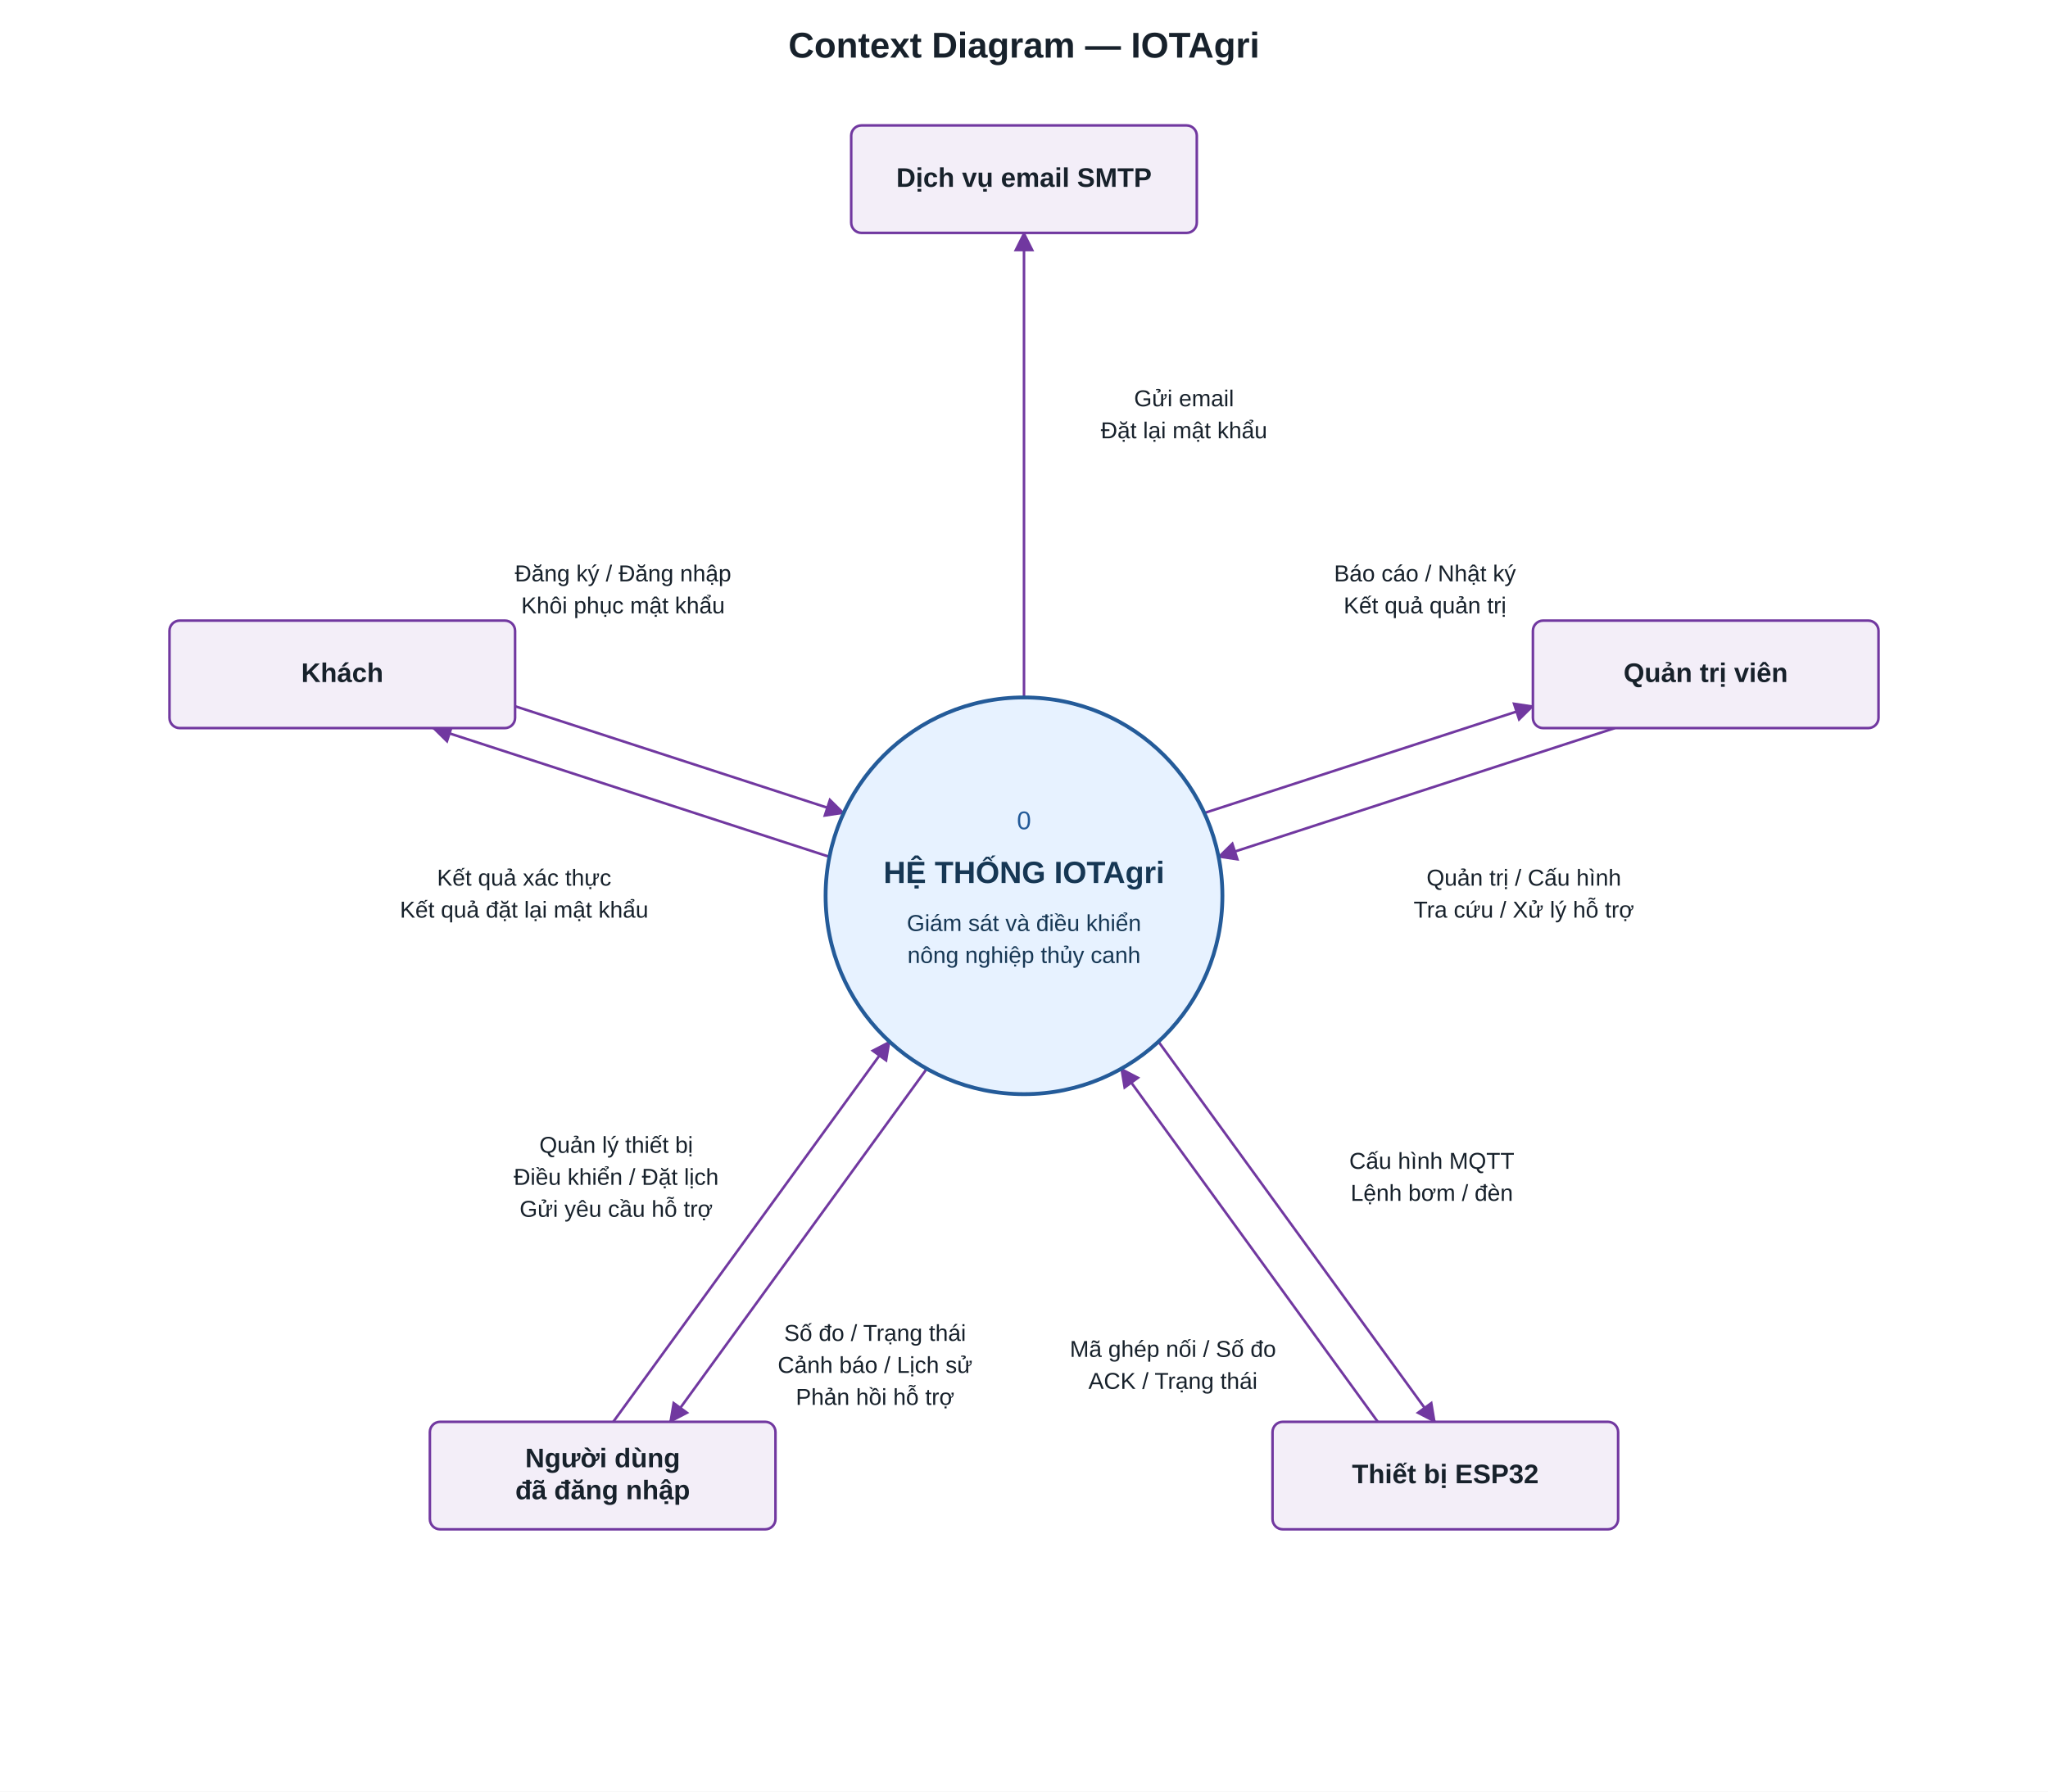
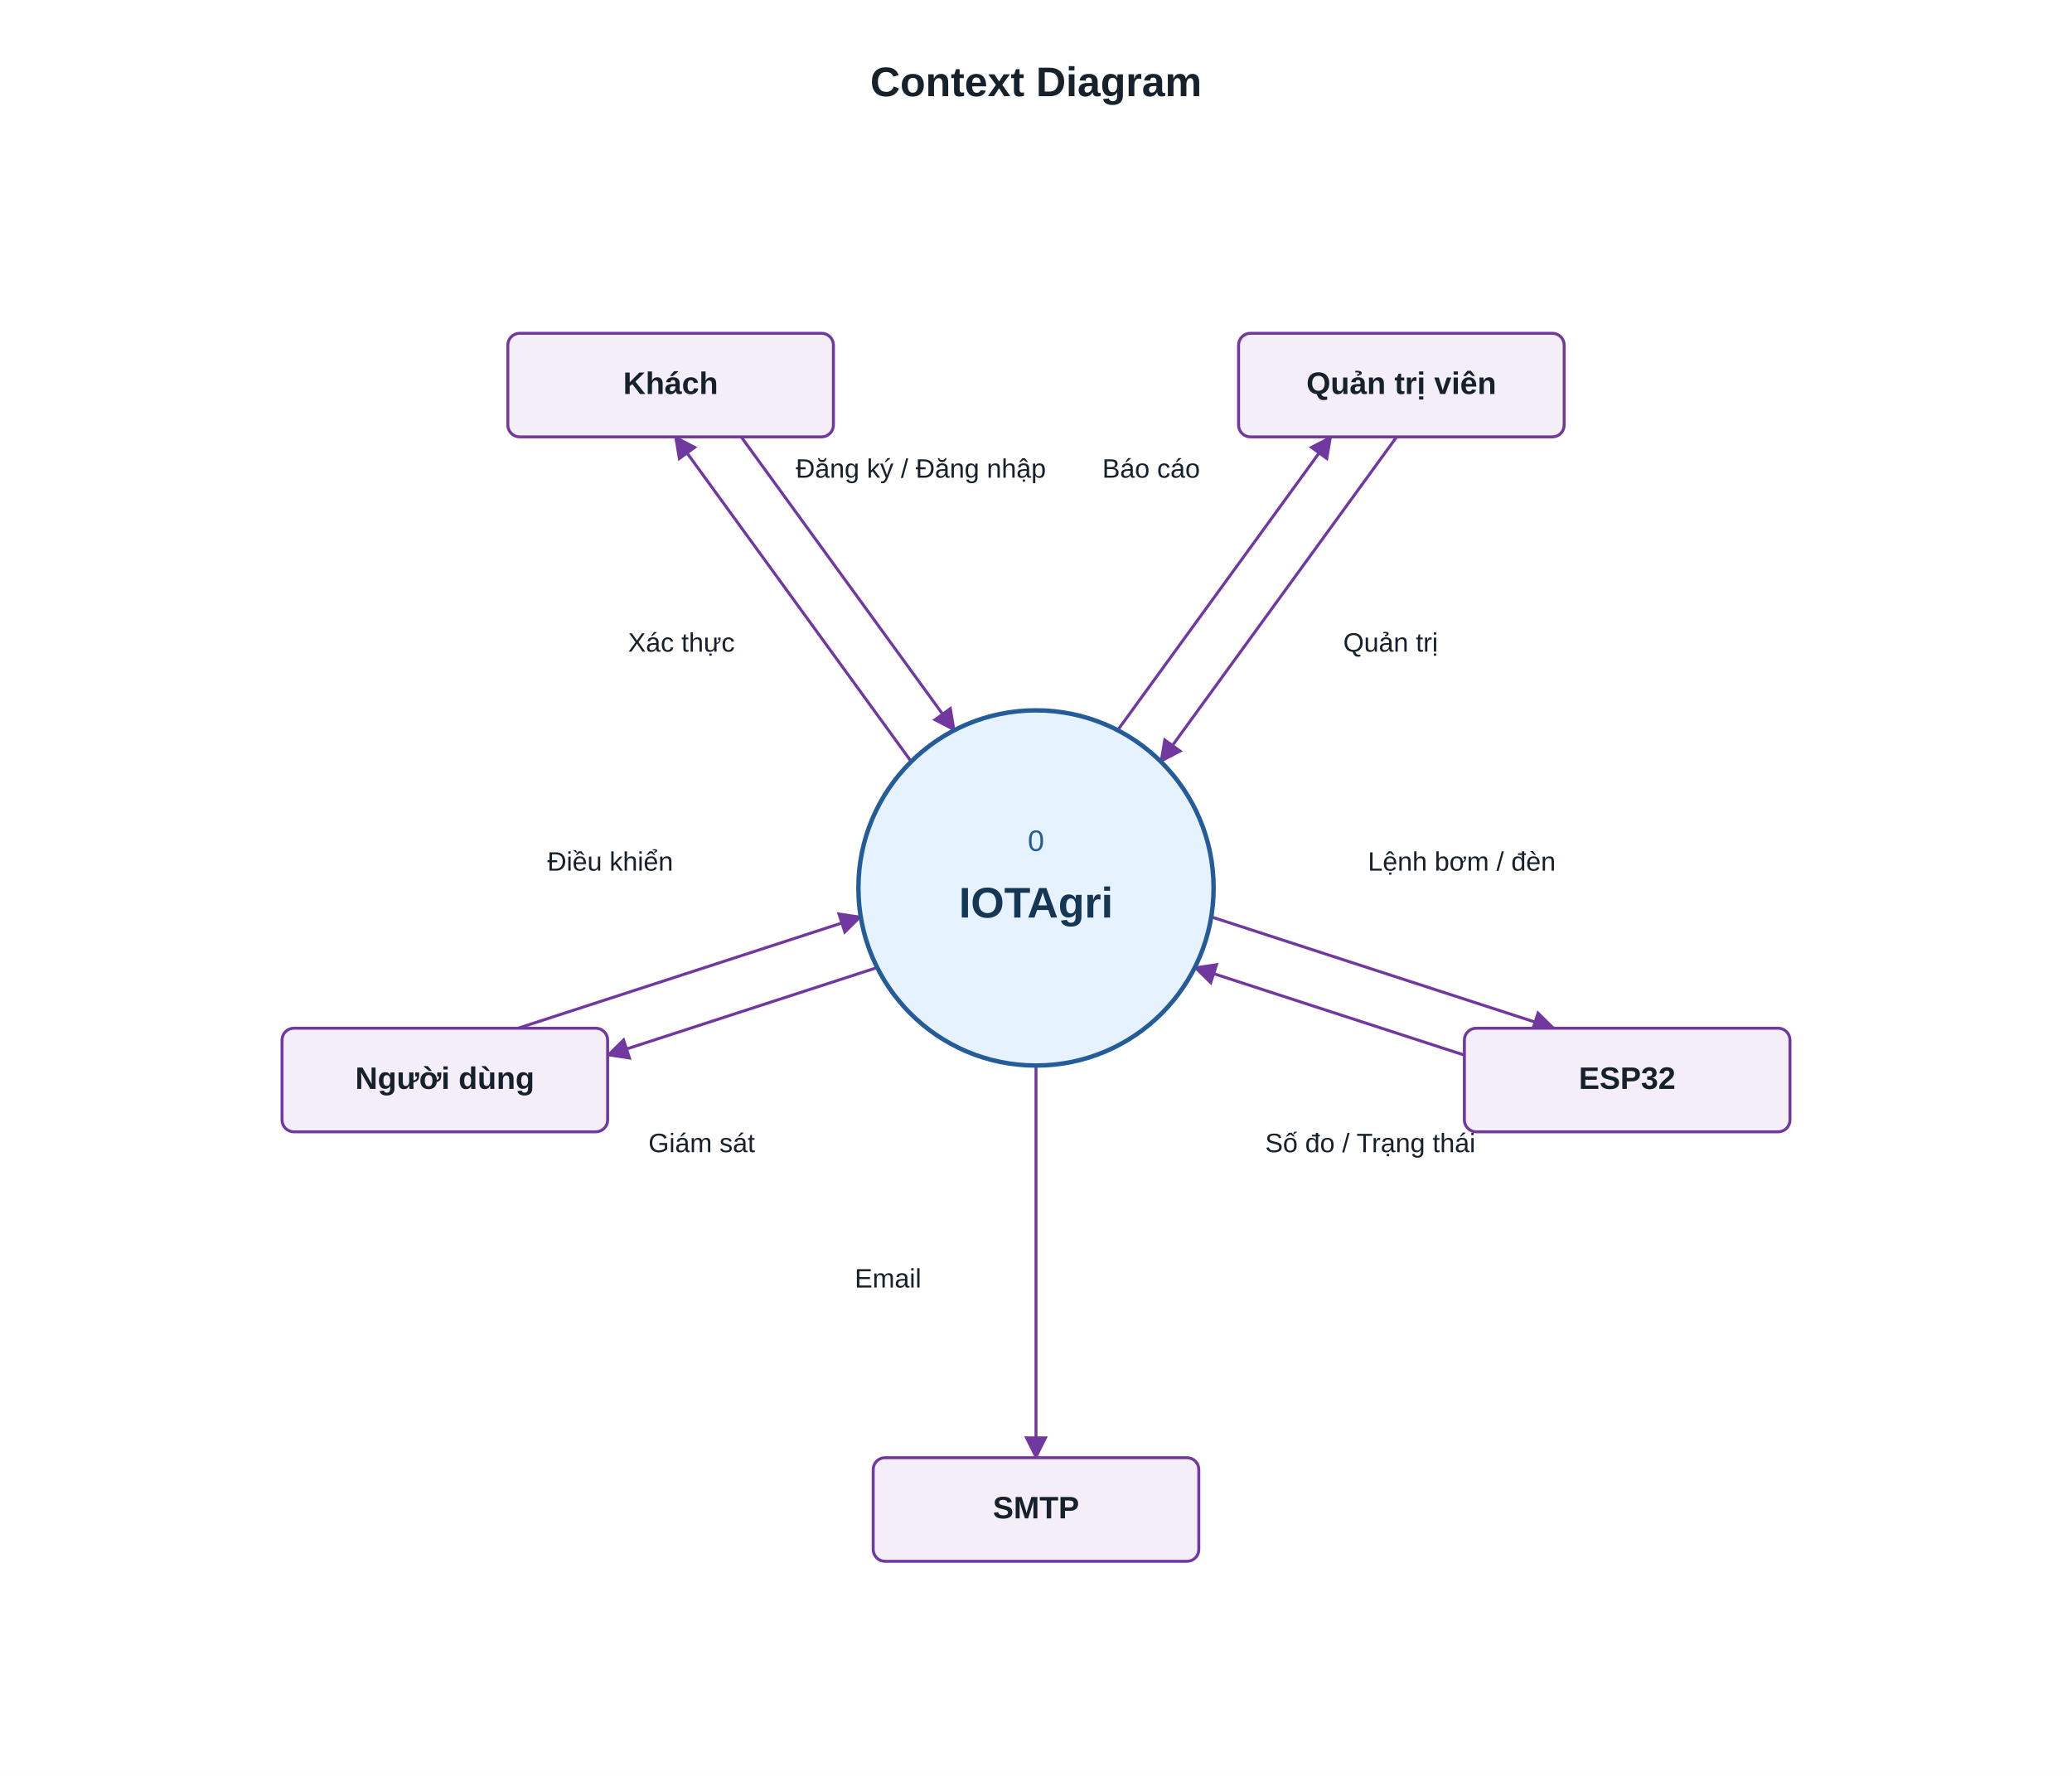
- <svg xmlns="http://www.w3.org/2000/svg" width="1600" height="1400" viewBox="0 0 1600 1400" role="img" aria-labelledby="title desc">
+ <svg xmlns="http://www.w3.org/2000/svg" width="1400" height="1200" viewBox="0 0 1400 1200" role="img" aria-labelledby="title desc">
  <defs>
    <marker id="arrow" viewBox="0 0 10 10" refX="9" refY="5" markerWidth="8" markerHeight="8" orient="auto-start-reverse">
      <path d="M0 0 L10 5 L0 10 Z" fill="#7138a0" />
    </marker>
  </defs>
-   <rect width="1600" height="1400" fill="white" />
+   <rect width="1400" height="1200" fill="white" />
  <g font-family="Arial, sans-serif">
-     <text x="800.00" y="45.00" text-anchor="middle" font-size="28" fill="#17212b" font-weight="bold">Context Diagram — IOTAgri</text>
-     <line data-source="System" data-target="SMTP" x1="800.00" y1="545.00" x2="800.00" y2="182.00" stroke="#7138a0" stroke-width="2" marker-end="url(#arrow)" />
-     <line data-source="Admin" data-target="System" x1="1261.58" y1="568.95" x2="951.98" y2="669.55" stroke="#7138a0" stroke-width="2" marker-end="url(#arrow)" />
-     <line data-source="System" data-target="Admin" x1="940.85" y1="635.31" x2="1197.59" y2="551.89" stroke="#7138a0" stroke-width="2" marker-end="url(#arrow)" />
-     <line data-source="ESP" data-target="System" x1="1076.40" y1="1111.05" x2="875.93" y2="835.13" stroke="#7138a0" stroke-width="2" marker-end="url(#arrow)" />
-     <line data-source="System" data-target="ESP" x1="905.05" y1="813.97" x2="1120.89" y2="1111.05" stroke="#7138a0" stroke-width="2" marker-end="url(#arrow)" />
-     <line data-source="User" data-target="System" x1="479.11" y1="1111.05" x2="694.95" y2="813.97" stroke="#7138a0" stroke-width="2" marker-end="url(#arrow)" />
-     <line data-source="System" data-target="User" x1="724.07" y1="835.13" x2="523.60" y2="1111.05" stroke="#7138a0" stroke-width="2" marker-end="url(#arrow)" />
-     <line data-source="Guest" data-target="System" x1="402.41" y1="551.89" x2="659.15" y2="635.31" stroke="#7138a0" stroke-width="2" marker-end="url(#arrow)" />
-     <line data-source="System" data-target="Guest" x1="648.02" y1="669.55" x2="338.42" y2="568.95" stroke="#7138a0" stroke-width="2" marker-end="url(#arrow)" />
-     <g data-flow="System-SMTP">
-       <rect x="843.00" y="293.00" width="164" height="64" rx="7" fill="white" />
-       <text x="925.00" y="317.50" text-anchor="middle" font-size="18" fill="#17212b" font-weight="normal">Gửi email</text>
-       <text x="925.00" y="342.50" text-anchor="middle" font-size="18" fill="#17212b" font-weight="normal">Đặt lại mật khẩu</text>
+     <text x="700.00" y="65.00" text-anchor="middle" font-size="28" fill="#17212b" font-weight="bold">Context Diagram</text>
+     <line data-source="Guest" data-target="System" x1="500.81" y1="295.21" x2="644.83" y2="493.44" stroke="#7138a0" stroke-width="2" marker-end="url(#arrow)" />
+     <line data-source="System" data-target="Guest" x1="615.70" y1="514.60" x2="456.31" y2="295.21" stroke="#7138a0" stroke-width="2" marker-end="url(#arrow)" />
+     <line data-source="Admin" data-target="System" x1="943.69" y1="295.21" x2="784.30" y2="514.60" stroke="#7138a0" stroke-width="2" marker-end="url(#arrow)" />
+     <line data-source="System" data-target="Admin" x1="755.17" y1="493.44" x2="899.19" y2="295.21" stroke="#7138a0" stroke-width="2" marker-end="url(#arrow)" />
+     <line data-source="ESP" data-target="System" x1="989.44" y1="712.97" x2="807.27" y2="653.78" stroke="#7138a0" stroke-width="2" marker-end="url(#arrow)" />
+     <line data-source="System" data-target="ESP" x1="818.40" y1="619.54" x2="1049.97" y2="694.79" stroke="#7138a0" stroke-width="2" marker-end="url(#arrow)" />
+     <line data-source="System" data-target="SMTP" x1="700.00" y1="720.00" x2="700.00" y2="985.00" stroke="#7138a0" stroke-width="2" marker-end="url(#arrow)" />
+     <line data-source="User" data-target="System" x1="350.03" y1="694.79" x2="581.60" y2="619.54" stroke="#7138a0" stroke-width="2" marker-end="url(#arrow)" />
+     <line data-source="System" data-target="User" x1="592.73" y1="653.78" x2="410.56" y2="712.97" stroke="#7138a0" stroke-width="2" marker-end="url(#arrow)" />
+     <g data-flow="Guest-System">
+       <text x="622.20" y="322.79" text-anchor="middle" font-size="18" fill="#17212b" font-weight="normal">Đăng ký / Đăng nhập</text>
+     </g>
+     <g data-flow="System-Guest">
+       <text x="460.40" y="440.34" text-anchor="middle" font-size="18" fill="#17212b" font-weight="normal">Xác thực</text>
    </g>
    <g data-flow="Admin-System">
-       <rect x="1081.52" y="667.55" width="218" height="64" rx="7" fill="white" />
-       <text x="1190.52" y="692.05" text-anchor="middle" font-size="18" fill="#17212b" font-weight="normal">Quản trị / Cấu hình</text>
-       <text x="1190.52" y="717.05" text-anchor="middle" font-size="18" fill="#17212b" font-weight="normal">Tra cứu / Xử lý hỗ trợ</text>
+       <text x="939.60" y="440.34" text-anchor="middle" font-size="18" fill="#17212b" font-weight="normal">Quản trị</text>
    </g>
    <g data-flow="System-Admin">
-       <rect x="1026.76" y="429.78" width="173" height="64" rx="7" fill="white" />
-       <text x="1113.26" y="454.28" text-anchor="middle" font-size="18" fill="#17212b" font-weight="normal">Báo cáo / Nhật ký</text>
-       <text x="1113.26" y="479.28" text-anchor="middle" font-size="18" fill="#17212b" font-weight="normal">Kết quả quản trị</text>
+       <text x="777.80" y="322.79" text-anchor="middle" font-size="18" fill="#17212b" font-weight="normal">Báo cáo</text>
    </g>
    <g data-flow="ESP-System">
-       <rect x="820.85" y="1035.81" width="191" height="64" rx="7" fill="white" />
-       <text x="916.35" y="1060.31" text-anchor="middle" font-size="18" fill="#17212b" font-weight="normal">Mã ghép nối / Số đo</text>
-       <text x="916.35" y="1085.31" text-anchor="middle" font-size="18" fill="#17212b" font-weight="normal">ACK / Trạng thái</text>
+       <text x="925.88" y="778.54" text-anchor="middle" font-size="18" fill="#17212b" font-weight="normal">Số đo / Trạng thái</text>
    </g>
    <g data-flow="System-ESP">
-       <rect x="1045.61" y="888.86" width="146" height="64" rx="7" fill="white" />
-       <text x="1118.61" y="913.36" text-anchor="middle" font-size="18" fill="#17212b" font-weight="normal">Cấu hình MQTT</text>
-       <text x="1118.61" y="938.36" text-anchor="middle" font-size="18" fill="#17212b" font-weight="normal">Lệnh bơm / đèn</text>
+       <text x="987.69" y="588.33" text-anchor="middle" font-size="18" fill="#17212b" font-weight="normal">Lệnh bơm / đèn</text>
+     </g>
+     <g data-flow="System-SMTP">
+       <text x="600.00" y="870.00" text-anchor="middle" font-size="18" fill="#17212b" font-weight="normal">Email</text>
    </g>
    <g data-flow="User-System">
-       <rect x="376.89" y="876.36" width="209" height="89" rx="7" fill="white" />
-       <text x="481.39" y="900.86" text-anchor="middle" font-size="18" fill="#17212b" font-weight="normal">Quản lý thiết bị</text>
-       <text x="481.39" y="925.86" text-anchor="middle" font-size="18" fill="#17212b" font-weight="normal">Điều khiển / Đặt lịch</text>
-       <text x="481.39" y="950.86" text-anchor="middle" font-size="18" fill="#17212b" font-weight="normal">Gửi yêu cầu hỗ trợ</text>
+       <text x="412.31" y="588.33" text-anchor="middle" font-size="18" fill="#17212b" font-weight="normal">Điều khiển</text>
    </g>
    <g data-flow="System-User">
-       <rect x="592.65" y="1023.31" width="182" height="89" rx="7" fill="white" />
-       <text x="683.65" y="1047.81" text-anchor="middle" font-size="18" fill="#17212b" font-weight="normal">Số đo / Trạng thái</text>
-       <text x="683.65" y="1072.81" text-anchor="middle" font-size="18" fill="#17212b" font-weight="normal">Cảnh báo / Lịch sử</text>
-       <text x="683.65" y="1097.81" text-anchor="middle" font-size="18" fill="#17212b" font-weight="normal">Phản hồi hỗ trợ</text>
+       <text x="474.12" y="778.54" text-anchor="middle" font-size="18" fill="#17212b" font-weight="normal">Giám sát</text>
    </g>
-     <g data-flow="Guest-System">
-       <rect x="391.24" y="429.78" width="191" height="64" rx="7" fill="white" />
-       <text x="486.74" y="454.28" text-anchor="middle" font-size="18" fill="#17212b" font-weight="normal">Đăng ký / Đăng nhập</text>
-       <text x="486.74" y="479.28" text-anchor="middle" font-size="18" fill="#17212b" font-weight="normal">Khôi phục mật khẩu</text>
-     </g>
-     <g data-flow="System-Guest">
-       <rect x="291.48" y="667.55" width="236" height="64" rx="7" fill="white" />
-       <text x="409.48" y="692.05" text-anchor="middle" font-size="18" fill="#17212b" font-weight="normal">Kết quả xác thực</text>
-       <text x="409.48" y="717.05" text-anchor="middle" font-size="18" fill="#17212b" font-weight="normal">Kết quả đặt lại mật khẩu</text>
-     </g>
-     <circle data-system="IOTAgri" cx="800" cy="700" r="155" fill="#e7f2ff" stroke="#245b99" stroke-width="3" />
-     <text x="800.00" y="648.00" text-anchor="middle" font-size="20" fill="#245b99" font-weight="normal">0</text>
-     <text x="800.00" y="690.00" text-anchor="middle" font-size="24" fill="#163754" font-weight="bold">HỆ THỐNG IOTAgri</text>
-     <text x="800.00" y="727.50" text-anchor="middle" font-size="18" fill="#163754" font-weight="normal">Giám sát và điều khiển</text>
-     <text x="800.00" y="752.50" text-anchor="middle" font-size="18" fill="#163754" font-weight="normal">nông nghiệp thủy canh</text>
-     <g data-entity="SMTP">
-       <rect x="665.00" y="98.00" width="270" height="84" rx="8" fill="#f3eef8" stroke="#7138a0" stroke-width="2" />
-       <text x="800.00" y="146.00" text-anchor="middle" font-size="21" fill="#17212b" font-weight="bold">Dịch vụ email SMTP</text>
+     <circle data-system="IOTAgri" cx="700" cy="600" r="120" fill="#e7f2ff" stroke="#245b99" stroke-width="3" />
+     <text x="700.00" y="575.00" text-anchor="middle" font-size="20" fill="#245b99" font-weight="normal">0</text>
+     <text x="700.00" y="620.00" text-anchor="middle" font-size="29" fill="#163754" font-weight="bold">IOTAgri</text>
+     <g data-entity="Guest">
+       <rect x="343.13" y="225.21" width="220" height="70" rx="8" fill="#f3eef8" stroke="#7138a0" stroke-width="2" />
+       <text x="453.13" y="266.21" text-anchor="middle" font-size="21" fill="#17212b" font-weight="bold">Khách</text>
    </g>
    <g data-entity="Admin">
-       <rect x="1197.59" y="484.95" width="270" height="84" rx="8" fill="#f3eef8" stroke="#7138a0" stroke-width="2" />
-       <text x="1332.59" y="532.95" text-anchor="middle" font-size="21" fill="#17212b" font-weight="bold">Quản trị viên</text>
+       <rect x="836.87" y="225.21" width="220" height="70" rx="8" fill="#f3eef8" stroke="#7138a0" stroke-width="2" />
+       <text x="946.87" y="266.21" text-anchor="middle" font-size="21" fill="#17212b" font-weight="bold">Quản trị viên</text>
    </g>
    <g data-entity="ESP">
-       <rect x="994.16" y="1111.05" width="270" height="84" rx="8" fill="#f3eef8" stroke="#7138a0" stroke-width="2" />
-       <text x="1129.16" y="1159.05" text-anchor="middle" font-size="21" fill="#17212b" font-weight="bold">Thiết bị ESP32</text>
+       <rect x="989.44" y="694.79" width="220" height="70" rx="8" fill="#f3eef8" stroke="#7138a0" stroke-width="2" />
+       <text x="1099.44" y="735.79" text-anchor="middle" font-size="21" fill="#17212b" font-weight="bold">ESP32</text>
+     </g>
+     <g data-entity="SMTP">
+       <rect x="590.00" y="985.00" width="220" height="70" rx="8" fill="#f3eef8" stroke="#7138a0" stroke-width="2" />
+       <text x="700.00" y="1026.00" text-anchor="middle" font-size="21" fill="#17212b" font-weight="bold">SMTP</text>
    </g>
    <g data-entity="User">
-       <rect x="335.84" y="1111.05" width="270" height="84" rx="8" fill="#f3eef8" stroke="#7138a0" stroke-width="2" />
-       <text x="470.84" y="1146.55" text-anchor="middle" font-size="21" fill="#17212b" font-weight="bold">Người dùng</text>
-       <text x="470.84" y="1171.55" text-anchor="middle" font-size="21" fill="#17212b" font-weight="bold">đã đăng nhập</text>
-     </g>
-     <g data-entity="Guest">
-       <rect x="132.41" y="484.95" width="270" height="84" rx="8" fill="#f3eef8" stroke="#7138a0" stroke-width="2" />
-       <text x="267.41" y="532.95" text-anchor="middle" font-size="21" fill="#17212b" font-weight="bold">Khách</text>
+       <rect x="190.56" y="694.79" width="220" height="70" rx="8" fill="#f3eef8" stroke="#7138a0" stroke-width="2" />
+       <text x="300.56" y="735.79" text-anchor="middle" font-size="21" fill="#17212b" font-weight="bold">Người dùng</text>
    </g>
  </g>
</svg>
